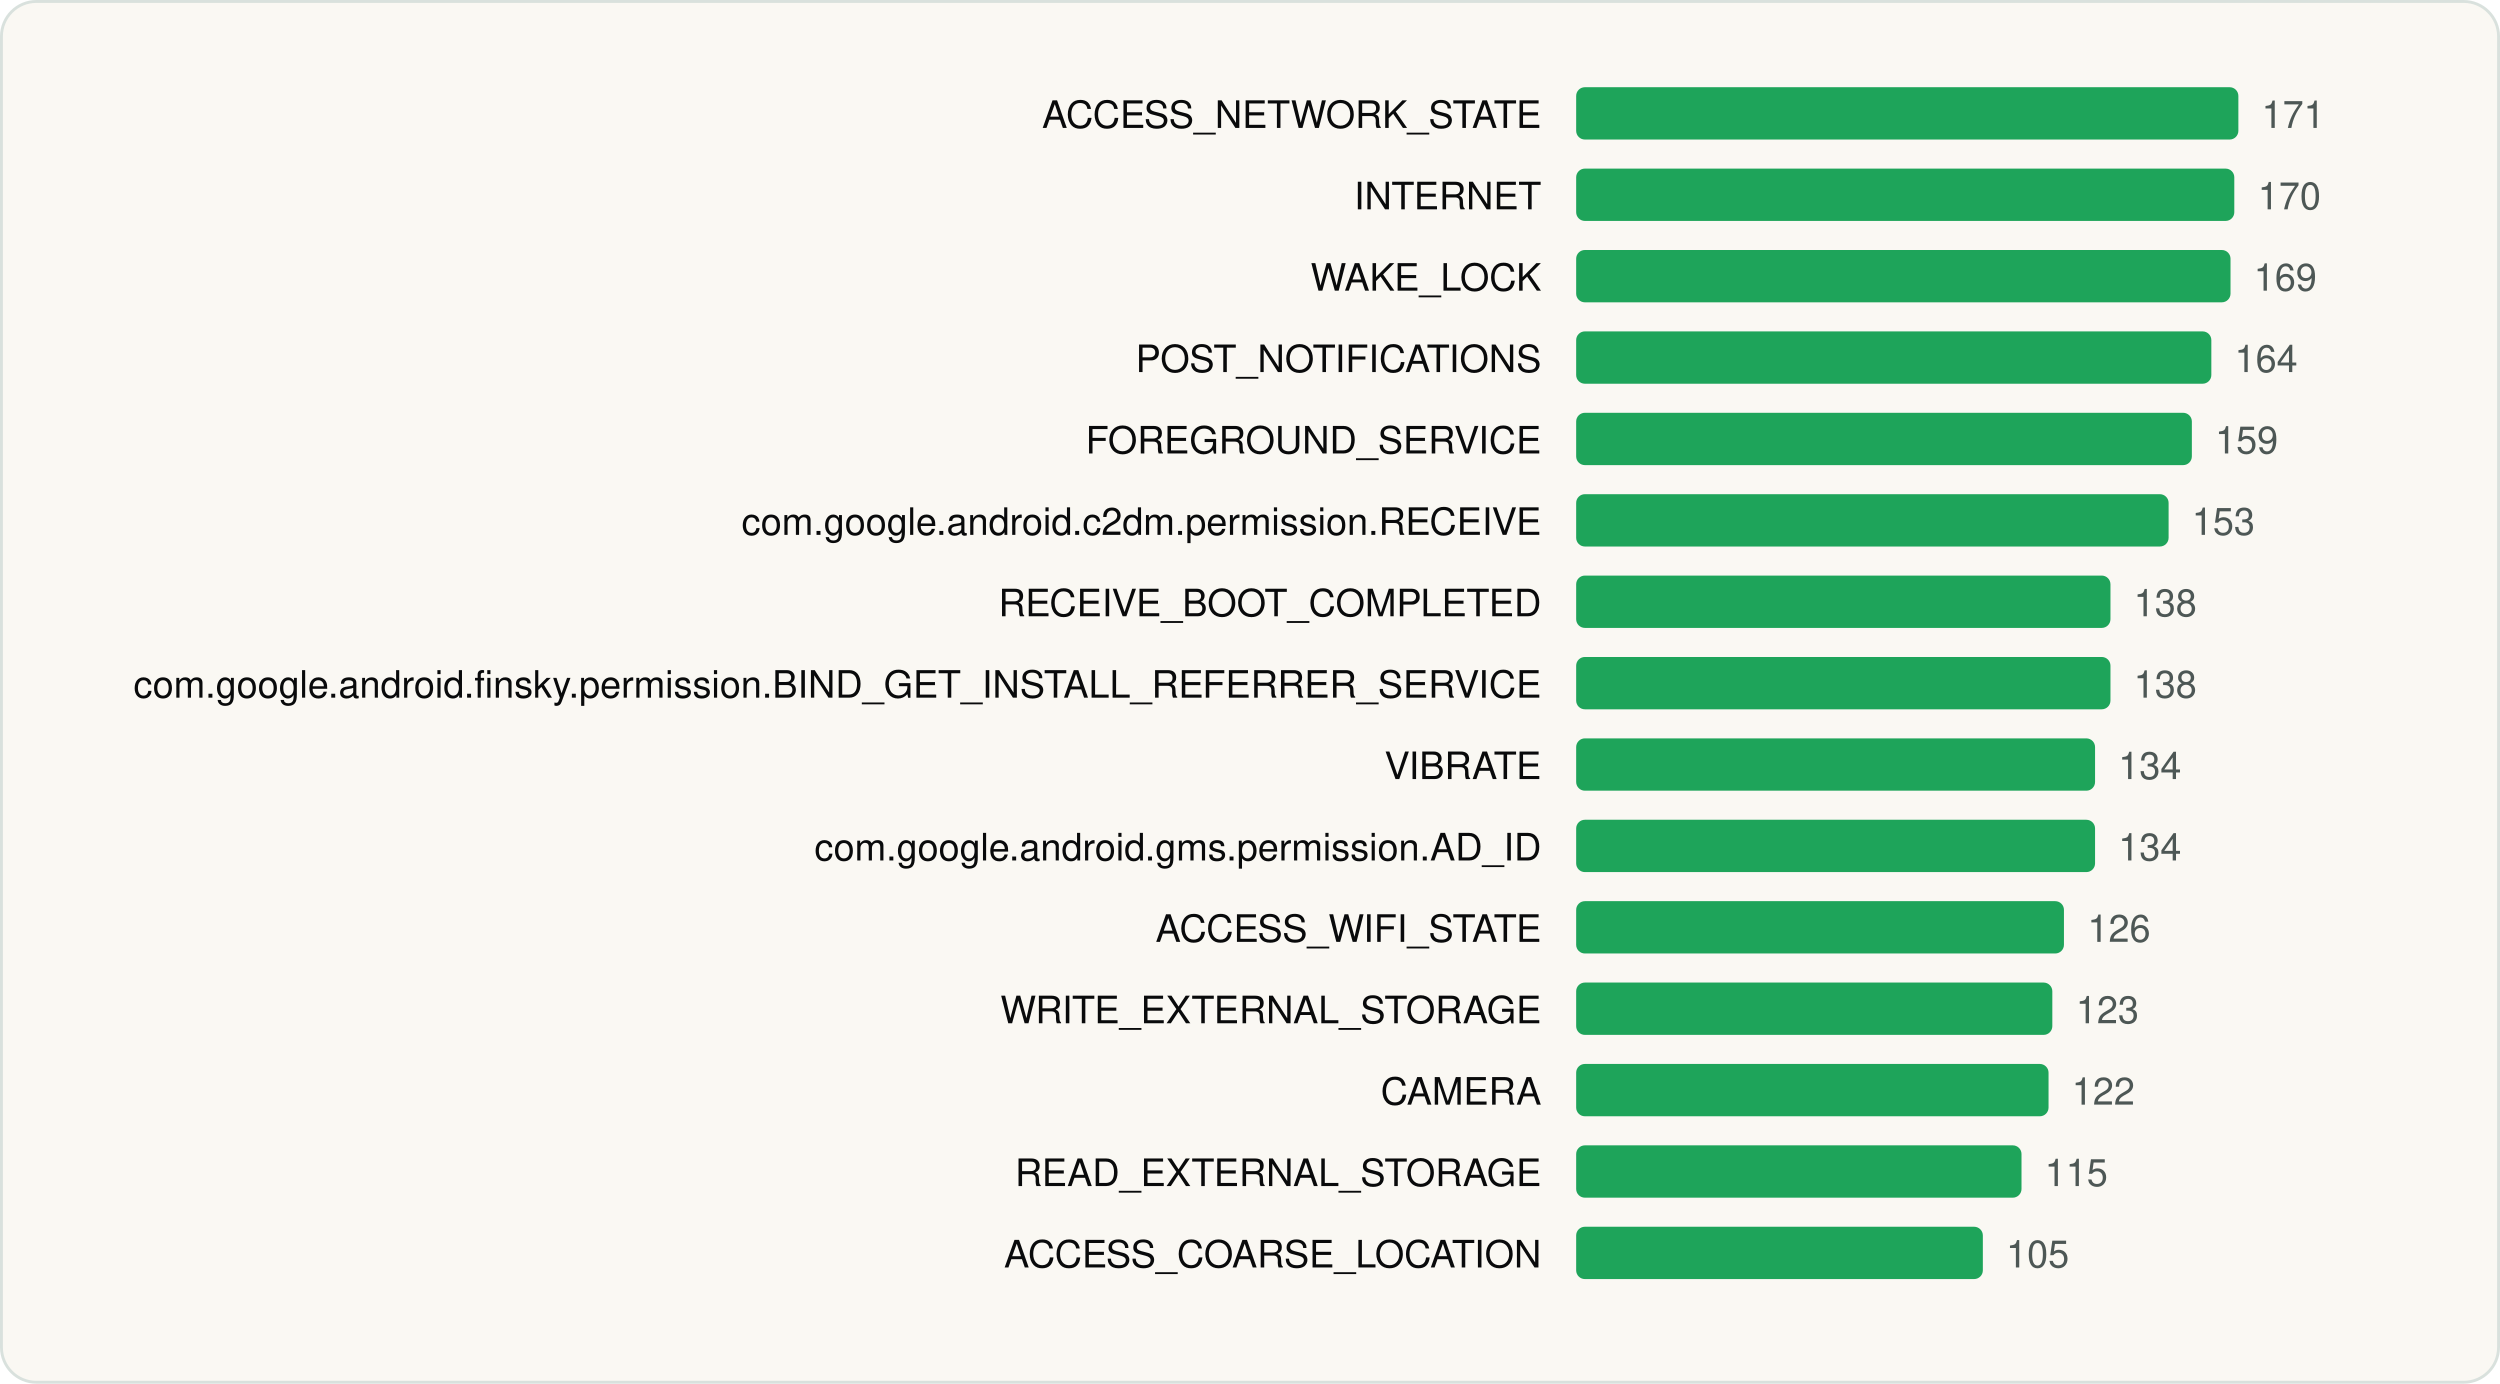
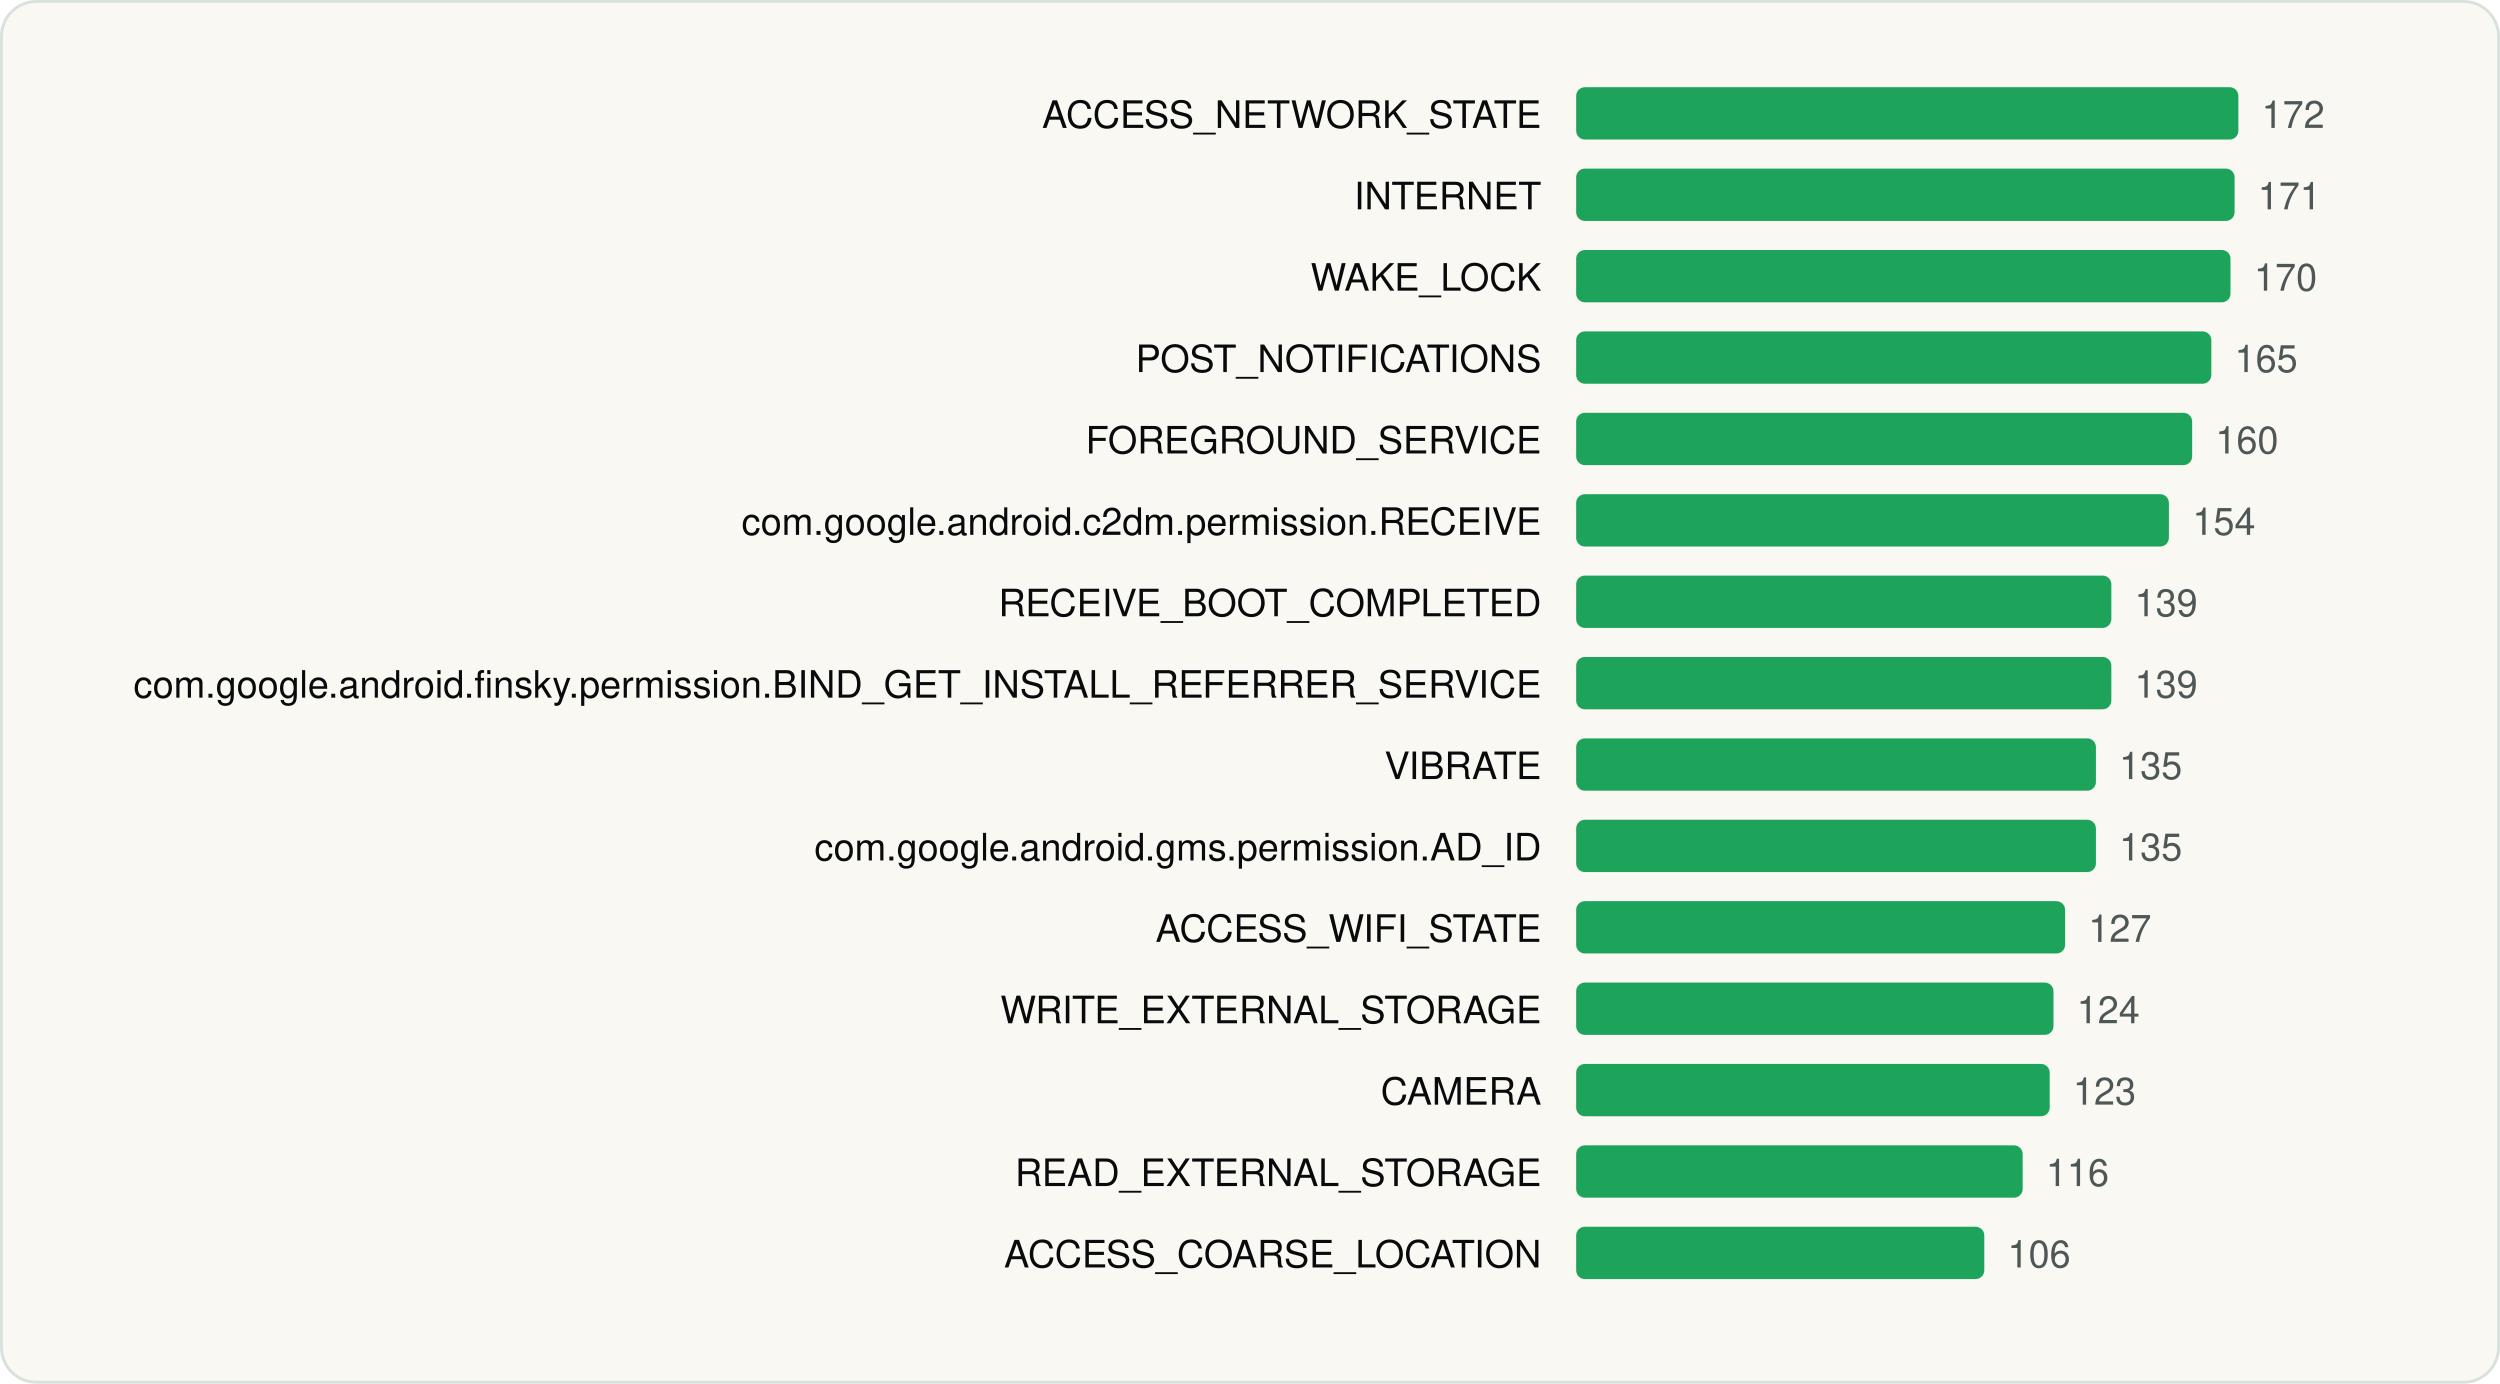
<svg xmlns="http://www.w3.org/2000/svg" viewBox="0 0 860 476" width="860" height="476" role="img" aria-label="Most requested Android permissions" font-family="Geist, -apple-system, BlinkMacSystemFont, 'Segoe UI', Helvetica, Arial, sans-serif">
  <rect x="0.5" y="0.5" width="859" height="475" rx="12" fill="#FAF8F3" stroke="#D9E1DD" />
  <g transform="translate(20 20)">
    <text x="510.22" y="24" font-size="13" text-anchor="end" fill="#090A0B">ACCESS_NETWORK_STATE</text>
    <rect x="522.2" y="10" width="227.8" height="18" rx="3" fill="#1EA45A" />
-     <text x="758.0" y="24" font-size="13" fill="#4D5755">171</text>
+     <text x="758.0" y="24" font-size="13" fill="#4D5755">172</text>
    <text x="510.22" y="52" font-size="13" text-anchor="end" fill="#090A0B">INTERNET</text>
-     <rect x="522.2" y="38" width="226.4" height="18" rx="3" fill="#1EA45A" />
-     <text x="756.7" y="52" font-size="13" fill="#4D5755">170</text>
+     <rect x="522.2" y="38" width="226.5" height="18" rx="3" fill="#1EA45A" />
+     <text x="756.7" y="52" font-size="13" fill="#4D5755">171</text>
    <text x="510.22" y="80" font-size="13" text-anchor="end" fill="#090A0B">WAKE_LOCK</text>
    <rect x="522.2" y="66" width="225.1" height="18" rx="3" fill="#1EA45A" />
-     <text x="755.3" y="80" font-size="13" fill="#4D5755">169</text>
+     <text x="755.4" y="80" font-size="13" fill="#4D5755">170</text>
    <text x="510.22" y="108" font-size="13" text-anchor="end" fill="#090A0B">POST_NOTIFICATIONS</text>
    <rect x="522.2" y="94" width="218.5" height="18" rx="3" fill="#1EA45A" />
-     <text x="748.7" y="108" font-size="13" fill="#4D5755">164</text>
+     <text x="748.7" y="108" font-size="13" fill="#4D5755">165</text>
    <text x="510.22" y="136" font-size="13" text-anchor="end" fill="#090A0B">FOREGROUND_SERVICE</text>
-     <rect x="522.2" y="122" width="211.8" height="18" rx="3" fill="#1EA45A" />
-     <text x="742.0" y="136" font-size="13" fill="#4D5755">159</text>
+     <rect x="522.2" y="122" width="211.9" height="18" rx="3" fill="#1EA45A" />
+     <text x="742.1" y="136" font-size="13" fill="#4D5755">160</text>
    <text x="510.22" y="164" font-size="13" text-anchor="end" fill="#090A0B">com.google.android.c2dm.permission.RECEIVE</text>
-     <rect x="522.2" y="150" width="203.8" height="18" rx="3" fill="#1EA45A" />
-     <text x="734.0" y="164" font-size="13" fill="#4D5755">153</text>
+     <rect x="522.2" y="150" width="203.9" height="18" rx="3" fill="#1EA45A" />
+     <text x="734.2" y="164" font-size="13" fill="#4D5755">154</text>
    <text x="510.22" y="192" font-size="13" text-anchor="end" fill="#090A0B">RECEIVE_BOOT_COMPLETED</text>
-     <rect x="522.2" y="178" width="183.8" height="18" rx="3" fill="#1EA45A" />
-     <text x="714.0" y="192" font-size="13" fill="#4D5755">138</text>
+     <rect x="522.2" y="178" width="184.1" height="18" rx="3" fill="#1EA45A" />
+     <text x="714.3" y="192" font-size="13" fill="#4D5755">139</text>
    <text x="510.22" y="220" font-size="13" text-anchor="end" fill="#090A0B">com.google.android.finsky.permission.BIND_GET_INSTALL_REFERRER_SERVICE</text>
-     <rect x="522.2" y="206" width="183.8" height="18" rx="3" fill="#1EA45A" />
-     <text x="714.0" y="220" font-size="13" fill="#4D5755">138</text>
+     <rect x="522.2" y="206" width="184.1" height="18" rx="3" fill="#1EA45A" />
+     <text x="714.3" y="220" font-size="13" fill="#4D5755">139</text>
    <text x="510.22" y="248" font-size="13" text-anchor="end" fill="#090A0B">VIBRATE</text>
-     <rect x="522.2" y="234" width="178.5" height="18" rx="3" fill="#1EA45A" />
-     <text x="708.7" y="248" font-size="13" fill="#4D5755">134</text>
+     <rect x="522.2" y="234" width="178.8" height="18" rx="3" fill="#1EA45A" />
+     <text x="709.0" y="248" font-size="13" fill="#4D5755">135</text>
    <text x="510.22" y="276" font-size="13" text-anchor="end" fill="#090A0B">com.google.android.gms.permission.AD_ID</text>
-     <rect x="522.2" y="262" width="178.5" height="18" rx="3" fill="#1EA45A" />
-     <text x="708.7" y="276" font-size="13" fill="#4D5755">134</text>
+     <rect x="522.2" y="262" width="178.8" height="18" rx="3" fill="#1EA45A" />
+     <text x="709.0" y="276" font-size="13" fill="#4D5755">135</text>
    <text x="510.22" y="304" font-size="13" text-anchor="end" fill="#090A0B">ACCESS_WIFI_STATE</text>
-     <rect x="522.2" y="290" width="167.8" height="18" rx="3" fill="#1EA45A" />
-     <text x="698.1" y="304" font-size="13" fill="#4D5755">126</text>
+     <rect x="522.2" y="290" width="168.2" height="18" rx="3" fill="#1EA45A" />
+     <text x="698.4" y="304" font-size="13" fill="#4D5755">127</text>
    <text x="510.22" y="332" font-size="13" text-anchor="end" fill="#090A0B">WRITE_EXTERNAL_STORAGE</text>
-     <rect x="522.2" y="318" width="163.8" height="18" rx="3" fill="#1EA45A" />
-     <text x="694.1" y="332" font-size="13" fill="#4D5755">123</text>
+     <rect x="522.2" y="318" width="164.2" height="18" rx="3" fill="#1EA45A" />
+     <text x="694.4" y="332" font-size="13" fill="#4D5755">124</text>
    <text x="510.22" y="360" font-size="13" text-anchor="end" fill="#090A0B">CAMERA</text>
-     <rect x="522.2" y="346" width="162.5" height="18" rx="3" fill="#1EA45A" />
-     <text x="692.7" y="360" font-size="13" fill="#4D5755">122</text>
+     <rect x="522.2" y="346" width="162.9" height="18" rx="3" fill="#1EA45A" />
+     <text x="693.1" y="360" font-size="13" fill="#4D5755">123</text>
    <text x="510.22" y="388" font-size="13" text-anchor="end" fill="#090A0B">READ_EXTERNAL_STORAGE</text>
-     <rect x="522.2" y="374" width="153.2" height="18" rx="3" fill="#1EA45A" />
-     <text x="683.4" y="388" font-size="13" fill="#4D5755">115</text>
+     <rect x="522.2" y="374" width="153.6" height="18" rx="3" fill="#1EA45A" />
+     <text x="683.8" y="388" font-size="13" fill="#4D5755">116</text>
    <text x="510.22" y="416" font-size="13" text-anchor="end" fill="#090A0B">ACCESS_COARSE_LOCATION</text>
-     <rect x="522.2" y="402" width="139.9" height="18" rx="3" fill="#1EA45A" />
-     <text x="670.1" y="416" font-size="13" fill="#4D5755">105</text>
+     <rect x="522.2" y="402" width="140.4" height="18" rx="3" fill="#1EA45A" />
+     <text x="670.6" y="416" font-size="13" fill="#4D5755">106</text>
  </g>
</svg>
